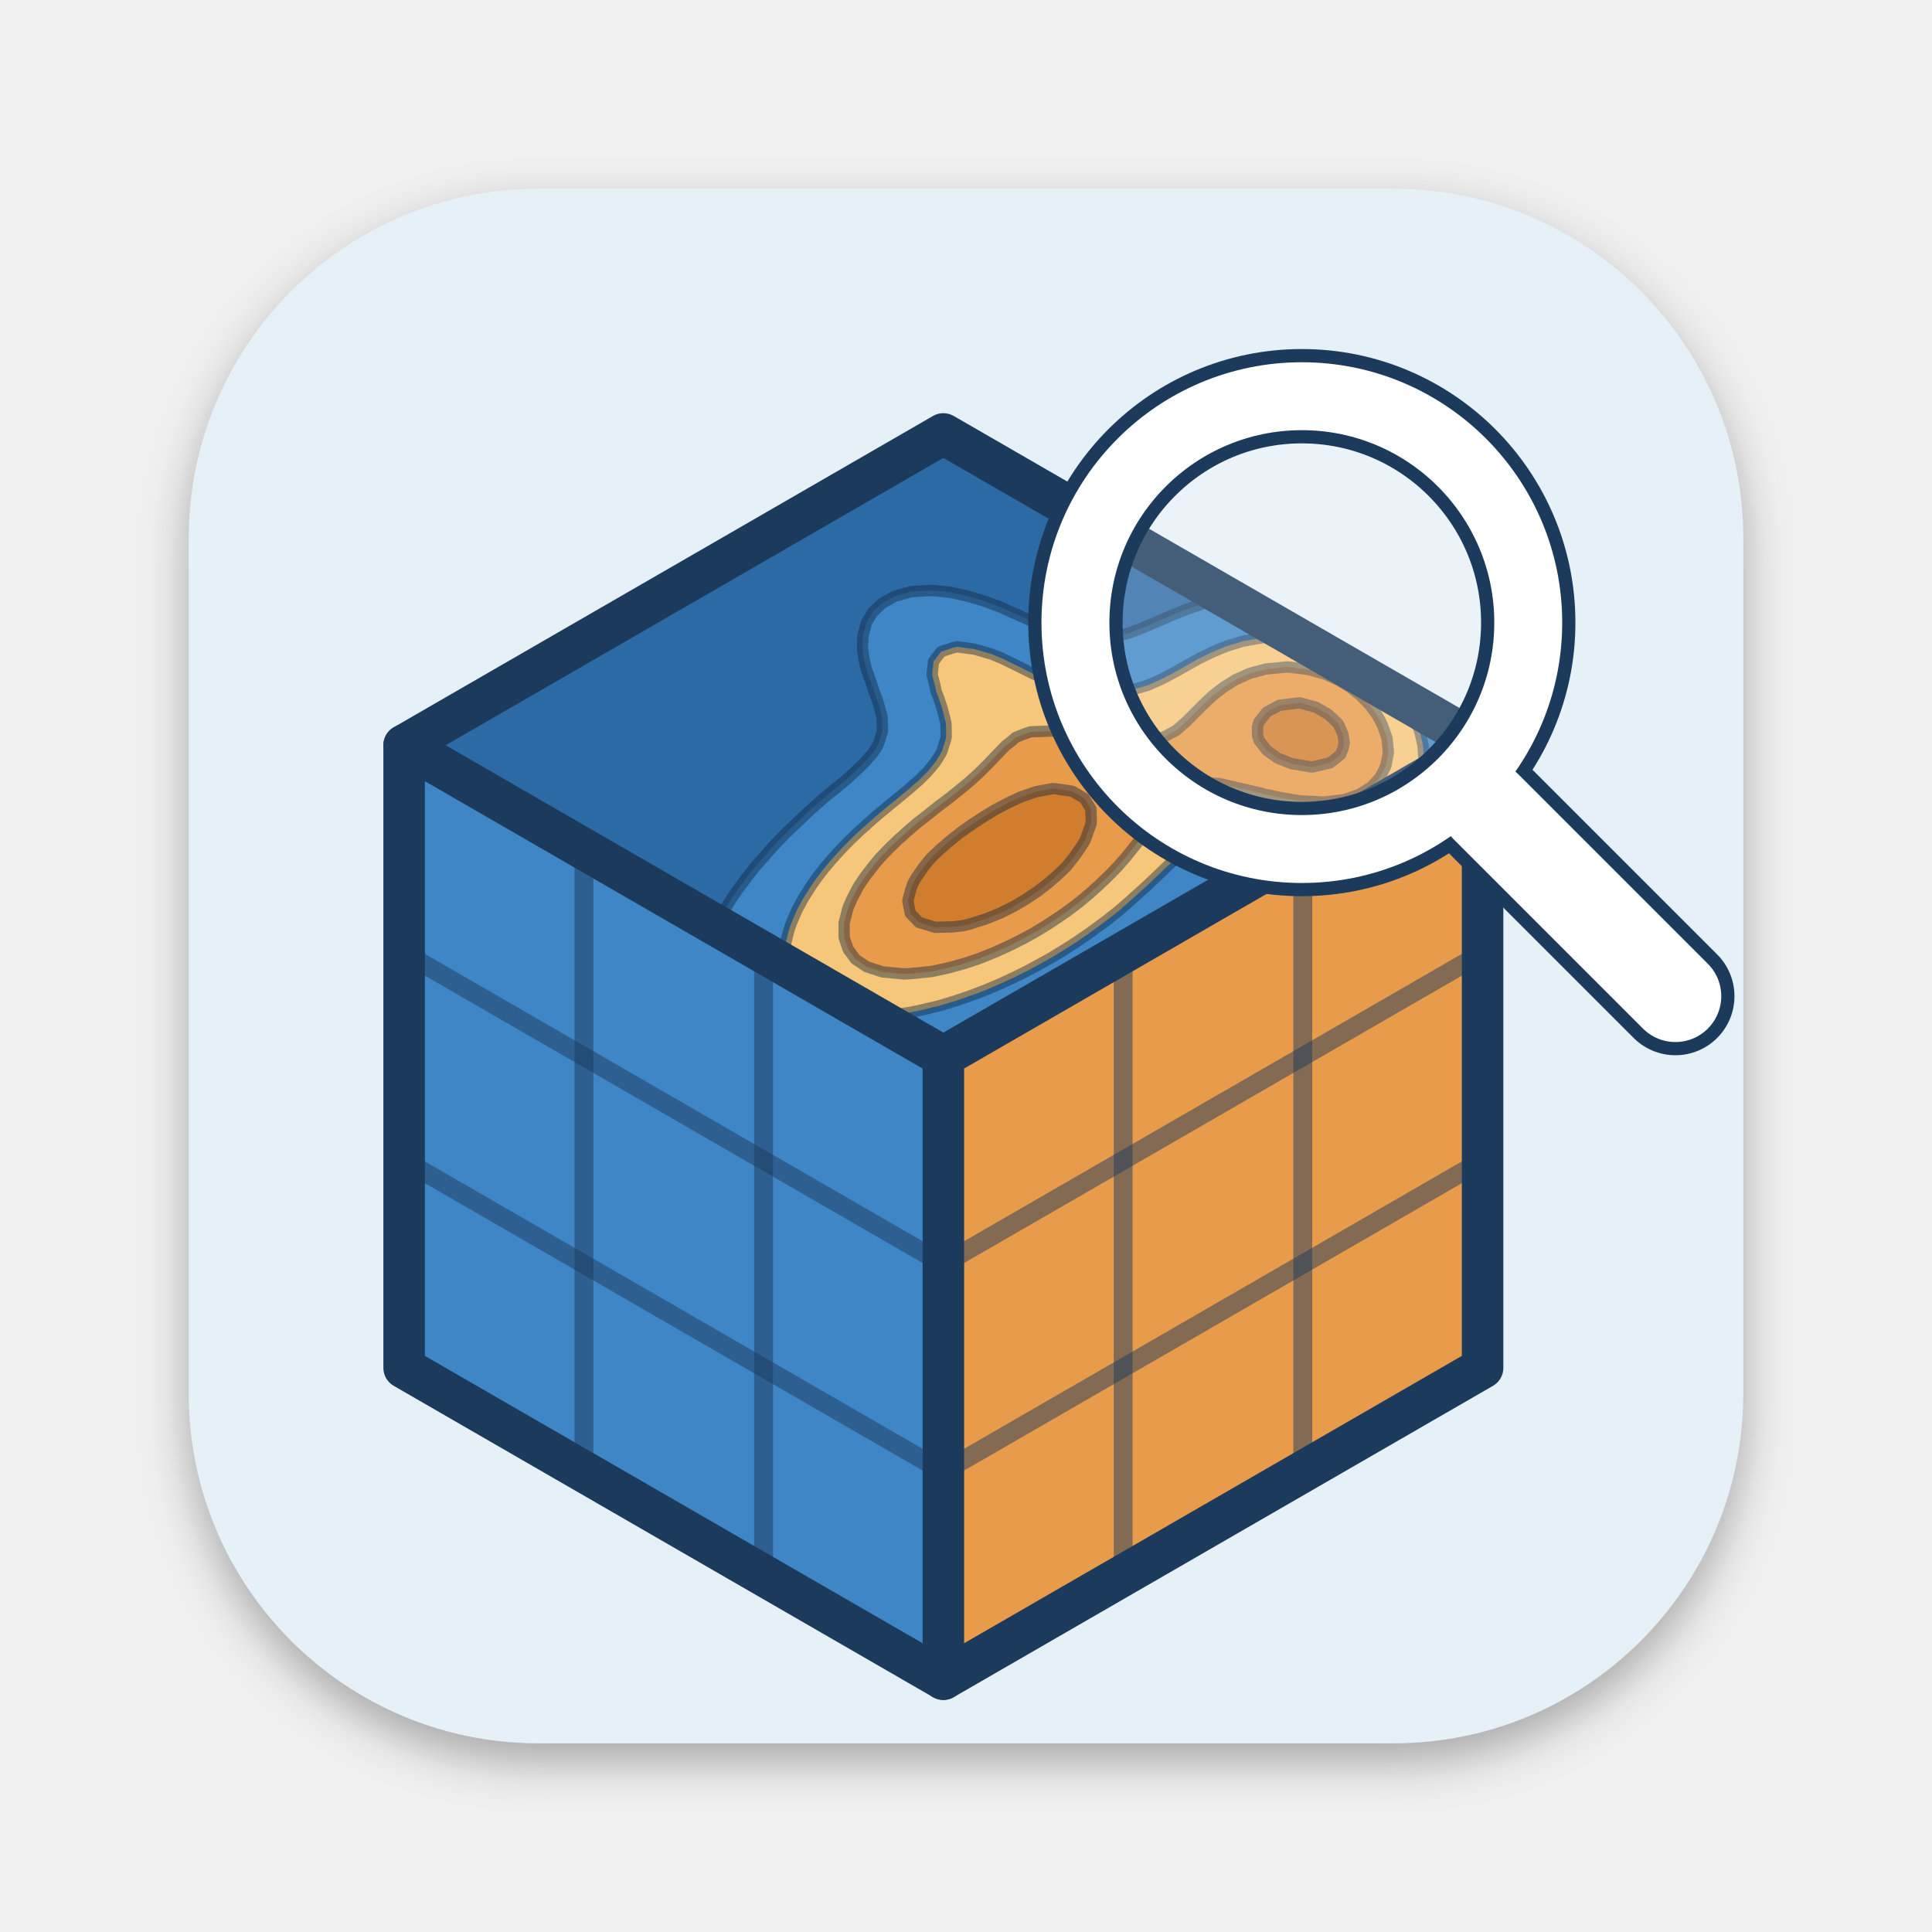
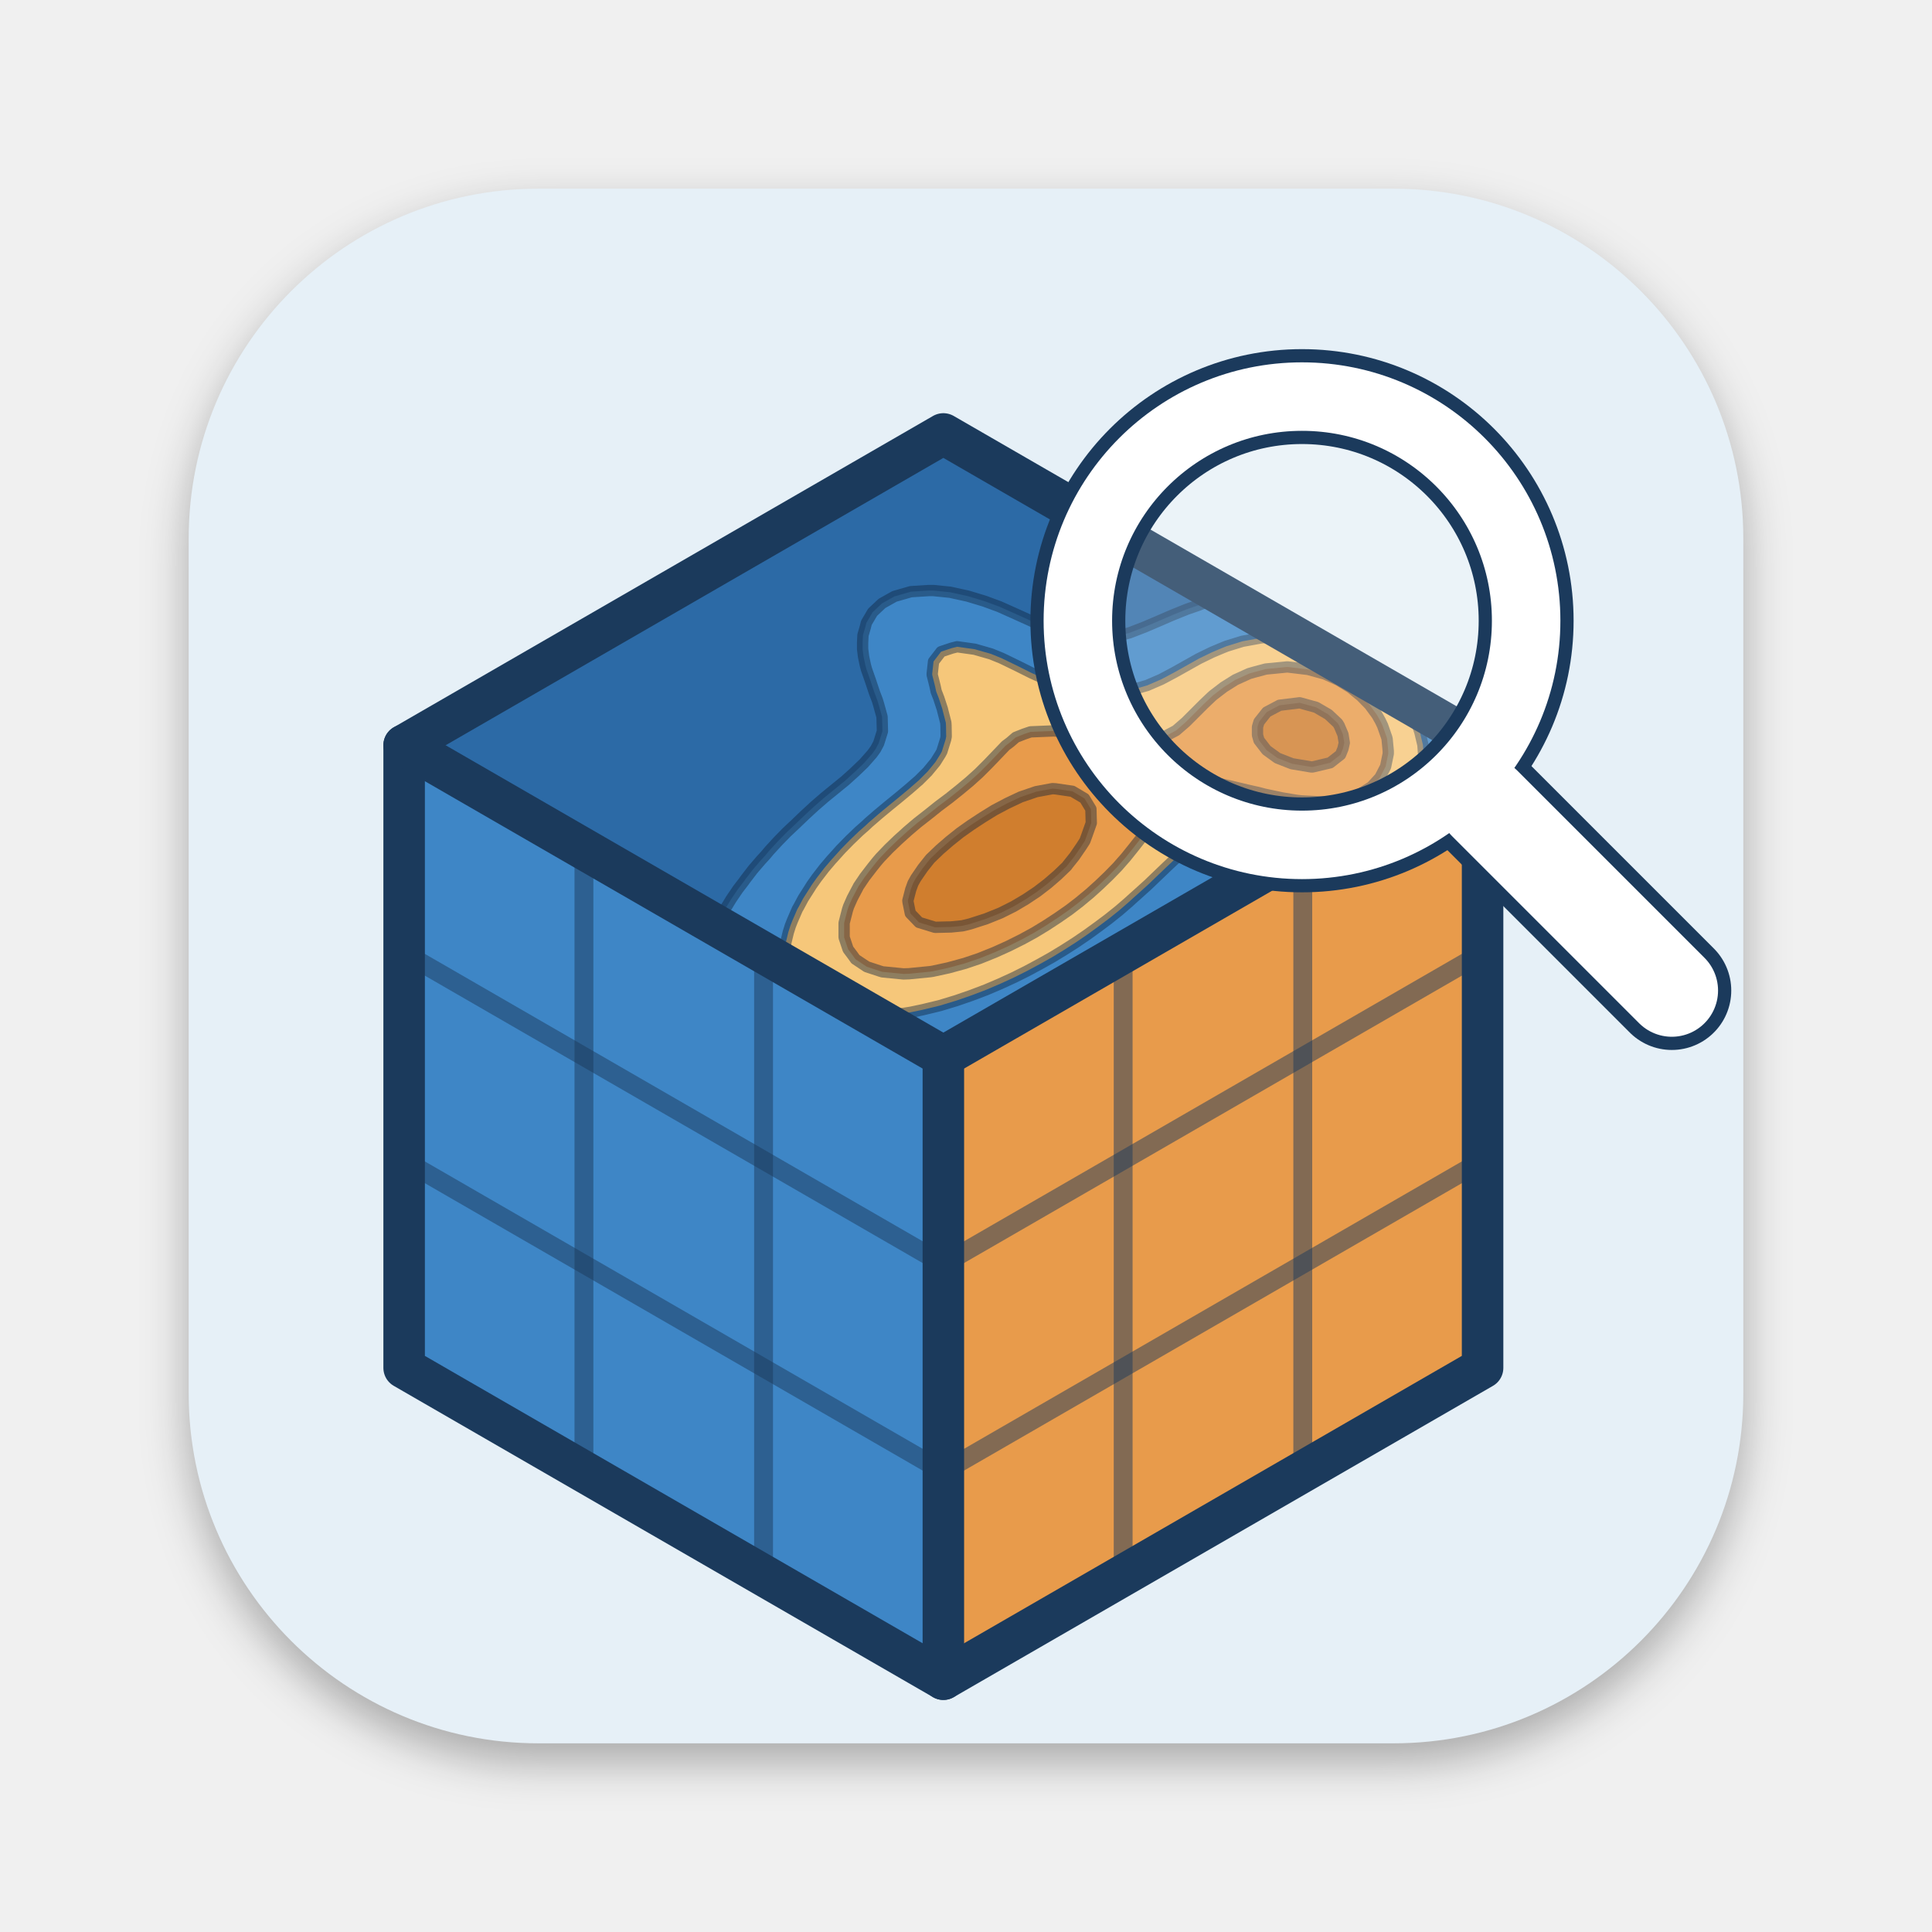
<svg xmlns="http://www.w3.org/2000/svg" width="1024" height="1024" viewBox="0 0 1024 1024">
  <defs>
    <clipPath id="icon-shape">
      <rect x="100.0" y="100.0" width="824" height="824" rx="185.4" />
    </clipPath>
    <filter id="dock-shadow" x="-10%" y="-10%" width="120%" height="130%">
      <feGaussianBlur in="SourceAlpha" stdDeviation="12" />
      <feOffset dy="10" result="b" />
      <feComponentTransfer>
        <feFuncA type="linear" slope="0.3" />
      </feComponentTransfer>
    </filter>
    <clipPath id="top-face">
      <polygon points="500.0,230.0 785.8,395.0 500.0,560.0 214.2,395.0" />
    </clipPath>
  </defs>
  <g id="layer-shadow">
    <rect x="100.0" y="100.0" width="824" height="824" rx="185.4" fill="#000" filter="url(#dock-shadow)" />
  </g>
  <g id="layer-background">
    <rect x="100.0" y="100.0" width="824" height="824" rx="185.4" fill="#E6F0F7" />
  </g>
  <g id="layer-midground">
    <polygon points="214.2,395.0 500.0,560.0 500.0,890.0 214.2,725.0" fill="#3E86C6" />
    <polygon points="500.0,560.0 785.8,395.0 785.8,725.0 500.0,890.0" fill="#E89B4B" />
    <polygon points="500.0,230.0 785.8,395.0 500.0,560.0 214.2,395.0" fill="#2C6AA6" />
    <g clip-path="url(#top-face)">
      <path d="M703.7,318.8 L697.1,317.0 L694.7,316.5 L684.6,314.8 L679.2,314.3 L672.7,314.1 L666.3,314.3 L657.6,315.3 L655.4,315.6 L645.8,317.5 L637.2,320.0 L634.9,320.9 L629.1,322.9 L621.4,326.0 L614.0,329.2 L606.5,332.4 L598.7,335.4 L594.7,336.5 L589.6,337.7 L578.2,338.6 L578.0,338.6 L568.0,336.9 L559.3,334.4 L555.3,332.9 L551.6,331.4 L544.3,328.1 L537.0,324.8 L529.6,321.5 L521.7,318.6 L513.1,316.0 L512.7,315.9 L503.6,313.9 L494.7,313.0 L492.3,313.0 L482.8,313.6 L474.1,316.1 L467.5,319.8 L462.5,324.5 L459.2,330.1 L458.6,332.5 L457.4,336.6 L457.2,340.7 L457.2,344.0 L457.7,348.0 L458.6,352.3 L459.2,354.6 L461.4,360.9 L461.6,361.5 L463.5,367.2 L465.0,371.1 L465.7,373.4 L467.5,379.9 L467.5,380.0 L467.7,387.3 L467.7,387.6 L465.7,394.0 L464.1,397.0 L462.3,399.5 L457.9,404.5 L453.0,409.2 L447.9,413.8 L447.9,413.8 L442.5,418.2 L437.1,422.6 L431.9,427.1 L426.9,431.7 L422.4,436.0 L422.0,436.4 L417.0,441.1 L412.3,445.9 L407.8,450.8 L405.8,453.2 L403.4,455.8 L399.1,460.8 L395.1,466.0 L394.1,467.4 L391.1,471.3 L387.5,476.6 L385.5,479.9 L384.0,482.2 L380.8,487.8 L379.1,491.1 L377.8,493.6 L375.2,499.6 L374.6,501.2 L372.9,505.9 L372.1,510.2 L371.7,512.7 L371.8,517.9 L372.1,520.4 L373.0,524.7 L374.8,529.5 L375.3,530.9 L378.6,536.5 L382.6,541.5 L382.7,541.7 L387.4,546.5 L392.9,550.8 L399.0,554.8 L405.7,558.4 L413.2,561.6 L421.5,564.4 L422.7,564.7 L430.7,566.6 L441.0,568.2 L441.9,568.3 L452.9,568.8 L455.9,568.8 L467.4,567.9 L467.4,567.9 L477.5,566.2 L486.5,563.9 L488.4,563.3 L495.2,561.4 L503.5,558.7 L511.5,555.8 L519.2,552.7 L521.5,551.8 L526.8,549.6 L534.3,546.4 L541.5,543.0 L548.5,539.5 L555.4,536.0 L562.1,532.3 L568.6,528.6 L575.0,524.8 L581.3,520.9 L587.4,516.9 L593.4,512.8 L599.3,508.7 L605.0,504.5 L609.4,501.0 L610.5,500.2 L616.2,495.9 L621.7,491.6 L627.1,487.2 L632.5,482.8 L638.0,478.4 L643.8,474.3 L650.1,470.4 L657.4,467.1 L666.1,464.6 L674.6,463.4 L676.7,463.2 L688.2,463.1 L689.5,463.1 L700.7,463.4 L703.0,463.3 L714.4,462.9 L715.2,462.9 L725.9,461.5 L732.7,459.9 L735.1,459.3 L743.4,456.6 L750.7,453.2 L757.1,449.5 L762.9,445.3 L767.8,440.6 L769.4,438.7 L772.2,435.6 L775.9,430.2 L777.6,426.5 L778.7,424.3 L780.6,417.9 L780.7,417.1 L781.6,410.9 L781.6,409.1 L781.6,403.4 L781.4,401.7 L780.5,395.3 L780.4,394.8 L778.8,388.2 L778.3,386.5 L776.8,381.8 L774.4,376.7 L774.1,375.9 L771.2,370.0 L768.3,365.7 L767.6,364.6 L763.9,359.2 L759.5,354.2 L757.1,351.7 L754.9,349.3 L750.0,344.6 L744.7,340.2 L739.0,336.0 L732.9,332.0 L726.3,328.2 L719.4,324.7 L711.9,321.6 L703.7,318.8 Z" fill="#3E86C6" fill-rule="evenodd" />
      <path d="M703.7,318.8 L697.1,317.0 L694.7,316.5 L684.6,314.8 L679.2,314.3 L672.7,314.1 L666.3,314.3 L657.6,315.3 L655.4,315.6 L645.8,317.5 L637.2,320.0 L634.9,320.9 L629.1,322.9 L621.4,326.0 L614.0,329.2 L606.5,332.4 L598.7,335.4 L594.7,336.5 L589.6,337.7 L578.2,338.6 L578.0,338.6 L568.0,336.9 L559.3,334.4 L555.3,332.9 L551.6,331.4 L544.3,328.1 L537.0,324.8 L529.6,321.5 L521.7,318.6 L513.1,316.0 L512.7,315.9 L503.6,313.9 L494.7,313.0 L492.3,313.0 L482.8,313.6 L474.1,316.1 L467.5,319.8 L462.5,324.5 L459.2,330.1 L458.6,332.5 L457.4,336.6 L457.2,340.7 L457.2,344.0 L457.7,348.0 L458.6,352.3 L459.2,354.6 L461.4,360.9 L461.6,361.5 L463.5,367.2 L465.0,371.1 L465.7,373.4 L467.5,379.9 L467.5,380.0 L467.7,387.3 L467.7,387.6 L465.7,394.0 L464.1,397.0 L462.3,399.5 L457.9,404.5 L453.0,409.2 L447.9,413.8 L447.9,413.8 L442.5,418.2 L437.1,422.6 L431.9,427.1 L426.9,431.7 L422.4,436.0 L422.0,436.4 L417.0,441.1 L412.3,445.9 L407.8,450.8 L405.8,453.2 L403.4,455.8 L399.1,460.8 L395.1,466.0 L394.1,467.4 L391.1,471.3 L387.5,476.6 L385.5,479.9 L384.0,482.2 L380.8,487.8 L379.1,491.1 L377.8,493.6 L375.2,499.6 L374.6,501.2 L372.9,505.9 L372.1,510.2 L371.7,512.7 L371.8,517.9 L372.1,520.4 L373.0,524.7 L374.8,529.5 L375.3,530.9 L378.6,536.5 L382.6,541.5 L382.7,541.7 L387.4,546.5 L392.9,550.8 L399.0,554.8 L405.7,558.4 L413.2,561.6 L421.5,564.4 L422.7,564.7 L430.7,566.6 L441.0,568.2 L441.9,568.3 L452.9,568.8 L455.9,568.8 L467.4,567.9 L467.4,567.9 L477.5,566.2 L486.5,563.9 L488.4,563.3 L495.2,561.4 L503.5,558.7 L511.5,555.8 L519.2,552.7 L521.5,551.8 L526.8,549.6 L534.3,546.4 L541.5,543.0 L548.5,539.5 L555.4,536.0 L562.1,532.3 L568.6,528.6 L575.0,524.8 L581.3,520.9 L587.4,516.9 L593.4,512.8 L599.3,508.7 L605.0,504.5 L609.4,501.0 L610.5,500.2 L616.2,495.9 L621.7,491.6 L627.1,487.2 L632.5,482.8 L638.0,478.4 L643.8,474.3 L650.1,470.4 L657.4,467.1 L666.1,464.6 L674.6,463.4 L676.7,463.2 L688.2,463.1 L689.5,463.1 L700.7,463.4 L703.0,463.3 L714.4,462.9 L715.2,462.9 L725.9,461.5 L732.7,459.9 L735.1,459.3 L743.4,456.6 L750.7,453.2 L757.1,449.5 L762.9,445.3 L767.8,440.6 L769.4,438.7 L772.2,435.6 L775.9,430.2 L777.6,426.5 L778.7,424.3 L780.6,417.9 L780.7,417.1 L781.6,410.9 L781.6,409.1 L781.6,403.4 L781.4,401.7 L780.5,395.3 L780.4,394.8 L778.8,388.2 L778.3,386.5 L776.8,381.8 L774.4,376.7 L774.1,375.9 L771.2,370.0 L768.3,365.7 L767.6,364.6 L763.9,359.2 L759.5,354.2 L757.1,351.7 L754.9,349.3 L750.0,344.6 L744.7,340.2 L739.0,336.0 L732.9,332.0 L726.3,328.2 L719.4,324.7 L711.9,321.6 L703.7,318.8 Z" fill="none" stroke="#0F2540" stroke-width="6" stroke-linejoin="round" opacity="0.45" />
      <path d="M703.2,341.6 L698.0,340.1 L694.3,339.2 L683.8,337.8 L680.6,337.6 L670.5,337.9 L668.4,338.1 L658.5,339.9 L650.1,342.5 L648.1,343.3 L642.4,345.7 L635.4,349.1 L628.8,352.8 L622.2,356.5 L615.4,360.1 L608.0,363.3 L599.3,365.8 L595.0,366.5 L588.4,367.1 L581.3,366.8 L573.2,365.8 L570.8,365.4 L562.0,363.0 L554.1,360.0 L546.8,356.7 L539.8,353.2 L532.8,349.8 L530.7,348.8 L525.3,346.6 L516.6,344.1 L507.3,342.8 L504.5,343.5 L498.8,345.4 L496.8,348.0 L494.8,350.6 L494.1,357.0 L494.1,357.7 L495.6,363.7 L496.2,366.5 L497.6,370.1 L499.5,375.9 L499.6,376.4 L501.3,383.0 L501.4,384.5 L501.5,390.4 L501.2,391.9 L499.2,398.3 L498.5,399.6 L495.8,403.9 L491.6,409.0 L486.9,413.7 L486.4,414.1 L481.7,418.2 L476.3,422.7 L470.9,427.1 L465.6,431.5 L460.4,436.0 L458.6,437.7 L455.3,440.6 L450.4,445.3 L445.7,450.1 L441.2,455.1 L440.9,455.4 L436.9,460.1 L432.9,465.3 L430.2,469.1 L429.2,470.7 L425.7,476.2 L423.3,480.7 L422.6,481.9 L420.0,487.9 L418.9,490.7 L417.8,494.2 L416.5,499.6 L416.4,500.9 L415.9,507.5 L415.9,508.1 L416.7,514.5 L417.5,516.5 L419.0,520.7 L422.8,526.1 L426.4,529.2 L428.0,530.6 L434.6,534.2 L435.8,534.6 L443.0,536.9 L453.4,538.5 L455.6,538.5 L466.3,538.5 L468.3,538.4 L479.1,537.1 L482.8,536.5 L489.0,535.2 L498.1,533.0 L506.0,530.6 L506.7,530.4 L514.8,527.6 L522.7,524.6 L530.2,521.4 L537.4,518.1 L544.4,514.6 L551.1,511.0 L557.7,507.3 L564.1,503.4 L570.2,499.5 L576.2,495.4 L582.0,491.2 L587.6,487.0 L593.1,482.6 L598.3,478.1 L600.6,476.0 L603.4,473.5 L608.5,468.9 L613.4,464.2 L618.3,459.5 L621.6,456.4 L623.2,454.9 L628.4,450.4 L634.1,446.1 L640.6,442.4 L648.7,439.5 L651.7,439.0 L659.3,438.1 L666.1,438.2 L673.1,438.5 L677.7,439.0 L688.8,440.1 L688.9,440.1 L700.7,440.8 L703.1,440.8 L714.8,440.1 L714.9,440.1 L724.6,438.2 L732.6,435.3 L739.1,431.6 L744.5,427.1 L748.7,422.0 L749.8,420.0 L751.8,416.3 L753.7,410.2 L753.8,410.0 L754.7,402.9 L754.7,402.1 L754.2,395.1 L754.2,394.9 L752.6,388.2 L752.0,386.3 L750.4,382.0 L747.3,376.3 L747.2,376.1 L743.9,370.7 L739.8,365.6 L736.8,362.6 L735.2,360.7 L730.1,356.2 L724.4,351.9 L718.1,348.0 L711.1,344.6 L703.2,341.6 Z" fill="#F6C77A" fill-rule="evenodd" />
      <path d="M703.2,341.6 L698.0,340.1 L694.3,339.2 L683.8,337.8 L680.6,337.6 L670.5,337.9 L668.4,338.1 L658.5,339.9 L650.1,342.5 L648.1,343.3 L642.4,345.7 L635.4,349.1 L628.8,352.8 L622.2,356.5 L615.4,360.1 L608.0,363.3 L599.3,365.8 L595.0,366.5 L588.4,367.1 L581.3,366.8 L573.2,365.8 L570.8,365.4 L562.0,363.0 L554.1,360.0 L546.8,356.7 L539.8,353.2 L532.8,349.8 L530.7,348.8 L525.3,346.6 L516.6,344.1 L507.3,342.8 L504.5,343.5 L498.8,345.4 L496.8,348.0 L494.8,350.6 L494.1,357.0 L494.1,357.7 L495.6,363.7 L496.2,366.5 L497.6,370.1 L499.5,375.9 L499.6,376.4 L501.3,383.0 L501.4,384.5 L501.5,390.4 L501.2,391.9 L499.2,398.3 L498.5,399.6 L495.8,403.9 L491.6,409.0 L486.9,413.7 L486.4,414.1 L481.7,418.2 L476.3,422.7 L470.9,427.1 L465.6,431.5 L460.4,436.0 L458.6,437.7 L455.3,440.6 L450.4,445.3 L445.7,450.1 L441.2,455.1 L440.9,455.4 L436.9,460.1 L432.9,465.3 L430.2,469.1 L429.2,470.7 L425.7,476.2 L423.3,480.7 L422.6,481.9 L420.0,487.9 L418.9,490.7 L417.8,494.2 L416.5,499.6 L416.4,500.9 L415.9,507.5 L415.9,508.1 L416.7,514.5 L417.5,516.5 L419.0,520.7 L422.8,526.1 L426.4,529.2 L428.0,530.6 L434.6,534.2 L435.8,534.6 L443.0,536.9 L453.4,538.5 L455.6,538.5 L466.3,538.5 L468.3,538.4 L479.1,537.1 L482.8,536.5 L489.0,535.2 L498.1,533.0 L506.0,530.6 L506.7,530.4 L514.8,527.6 L522.7,524.6 L530.2,521.4 L537.4,518.1 L544.4,514.6 L551.1,511.0 L557.7,507.3 L564.1,503.4 L570.2,499.5 L576.2,495.4 L582.0,491.2 L587.6,487.0 L593.1,482.6 L598.3,478.1 L600.6,476.0 L603.4,473.5 L608.5,468.9 L613.4,464.2 L618.3,459.5 L621.6,456.4 L623.2,454.9 L628.4,450.4 L634.1,446.1 L640.6,442.4 L648.7,439.5 L651.7,439.0 L659.3,438.1 L666.1,438.2 L673.1,438.5 L677.7,439.0 L688.8,440.1 L688.9,440.1 L700.7,440.8 L703.1,440.8 L714.8,440.1 L714.9,440.1 L724.6,438.2 L732.6,435.3 L739.1,431.6 L744.5,427.1 L748.7,422.0 L749.8,420.0 L751.8,416.3 L753.7,410.2 L753.8,410.0 L754.7,402.9 L754.7,402.1 L754.2,395.1 L754.2,394.9 L752.6,388.2 L752.0,386.3 L750.4,382.0 L747.3,376.3 L747.2,376.1 L743.9,370.7 L739.8,365.6 L736.8,362.6 L735.2,360.7 L730.1,356.2 L724.4,351.9 L718.1,348.0 L711.1,344.6 L703.2,341.6 Z" fill="none" stroke="#0F2540" stroke-width="6" stroke-linejoin="round" opacity="0.45" />
      <path d="M702.1,357.2 L700.9,356.9 L693.3,354.8 L682.5,353.5 L682.1,353.5 L670.9,354.6 L664.9,356.2 L662.1,357.0 L654.8,360.3 L648.6,364.2 L643.0,368.5 L642.0,369.4 L638.0,373.2 L633.3,377.9 L628.5,382.7 L623.3,387.2 L616.5,390.8 L606.1,392.4 L602.8,392.1 L591.3,391.2 L591.0,391.1 L580.6,389.8 L574.3,389.0 L569.8,388.5 L558.7,387.4 L558.4,387.4 L546.2,387.9 L542.7,389.1 L538.4,390.8 L535.4,393.4 L533.0,395.2 L528.3,400.1 L523.7,404.9 L518.9,409.7 L516.8,411.6 L513.8,414.3 L508.5,418.7 L503.0,423.1 L497.4,427.3 L491.9,431.7 L486.4,436.0 L483.9,438.1 L481.1,440.5 L476.0,445.1 L471.1,449.8 L466.5,454.6 L464.7,456.7 L462.3,459.7 L458.3,464.9 L455.0,469.8 L454.7,470.4 L451.7,476.1 L449.8,480.4 L449.2,482.2 L447.5,488.8 L447.4,489.3 L447.4,496.2 L447.4,496.8 L449.5,503.1 L451.9,506.3 L453.4,508.4 L459.4,512.4 L466.4,514.7 L467.7,515.1 L478.9,516.2 L481.8,516.1 L493.0,515.0 L494.3,514.8 L502.6,513.0 L511.4,510.6 L519.1,508.0 L519.6,507.8 L527.3,504.7 L534.6,501.4 L541.6,497.9 L548.2,494.3 L554.6,490.4 L560.7,486.4 L566.6,482.3 L572.2,478.0 L574.7,475.9 L577.5,473.6 L582.6,469.0 L587.5,464.3 L592.2,459.5 L594.3,457.1 L596.6,454.5 L600.7,449.4 L604.8,444.2 L605.7,443.0 L608.6,438.9 L612.4,433.6 L615.1,430.1 L616.2,428.3 L620.3,423.1 L625.3,418.5 L632.4,415.1 L641.2,415.0 L645.6,415.2 L651.6,416.5 L660.9,418.7 L667.1,420.1 L670.1,420.9 L679.5,422.9 L687.3,424.2 L689.8,424.5 L701.7,425.1 L702.0,425.1 L712.6,423.8 L720.7,420.9 L726.9,417.0 L731.4,412.1 L734.4,406.3 L734.4,406.3 L735.8,399.5 L735.8,398.0 L735.2,391.7 L735.0,390.9 L732.8,384.6 L731.6,382.1 L729.8,378.9 L725.9,373.6 L721.2,368.8 L720.3,368.1 L715.8,364.4 L709.4,360.5 L702.1,357.2 Z" fill="#E89B4B" fill-rule="evenodd" />
      <path d="M702.1,357.2 L700.9,356.9 L693.3,354.8 L682.5,353.5 L682.1,353.5 L670.9,354.6 L664.9,356.2 L662.1,357.0 L654.8,360.3 L648.6,364.2 L643.0,368.5 L642.0,369.4 L638.0,373.2 L633.3,377.9 L628.5,382.7 L623.3,387.2 L616.5,390.8 L606.1,392.4 L602.8,392.1 L591.3,391.2 L591.0,391.1 L580.6,389.8 L574.3,389.0 L569.8,388.5 L558.7,387.4 L558.4,387.4 L546.2,387.9 L542.7,389.1 L538.4,390.8 L535.4,393.4 L533.0,395.2 L528.3,400.1 L523.7,404.9 L518.9,409.7 L516.8,411.6 L513.8,414.3 L508.5,418.7 L503.0,423.1 L497.4,427.3 L491.9,431.7 L486.4,436.0 L483.9,438.1 L481.1,440.5 L476.0,445.1 L471.1,449.8 L466.5,454.6 L464.7,456.7 L462.3,459.7 L458.3,464.9 L455.0,469.8 L454.7,470.4 L451.7,476.1 L449.8,480.4 L449.2,482.2 L447.5,488.8 L447.4,489.3 L447.4,496.2 L447.4,496.8 L449.5,503.1 L451.9,506.3 L453.4,508.4 L459.4,512.4 L466.4,514.7 L467.7,515.1 L478.9,516.2 L481.8,516.1 L493.0,515.0 L494.3,514.8 L502.6,513.0 L511.4,510.6 L519.1,508.0 L519.6,507.8 L527.3,504.7 L534.6,501.4 L541.6,497.9 L548.2,494.3 L554.6,490.4 L560.7,486.4 L566.6,482.3 L572.2,478.0 L574.7,475.9 L577.5,473.6 L582.6,469.0 L587.5,464.3 L592.2,459.5 L594.3,457.1 L596.6,454.5 L600.7,449.4 L604.8,444.2 L605.7,443.0 L608.6,438.9 L612.4,433.6 L615.1,430.1 L616.2,428.3 L620.3,423.1 L625.3,418.5 L632.4,415.1 L641.2,415.0 L645.6,415.2 L651.6,416.5 L660.9,418.7 L667.1,420.1 L670.1,420.9 L679.5,422.9 L687.3,424.2 L689.8,424.5 L701.7,425.1 L702.0,425.1 L712.6,423.8 L720.7,420.9 L726.9,417.0 L731.4,412.1 L734.4,406.3 L734.4,406.3 L735.8,399.5 L735.8,398.0 L735.2,391.7 L735.0,390.9 L732.8,384.6 L731.6,382.1 L729.8,378.9 L725.9,373.6 L721.2,368.8 L720.3,368.1 L715.8,364.4 L709.4,360.5 L702.1,357.2 Z" fill="none" stroke="#0F2540" stroke-width="6" stroke-linejoin="round" opacity="0.45" />
      <path d="M697.6,374.9 L688.9,372.5 L688.8,372.5 L678.2,373.8 L671.4,377.4 L667.3,382.6 L666.5,385.3 L666.5,389.6 L667.3,392.4 L671.3,397.6 L677.1,401.8 L684.8,404.8 L695.0,406.5 L695.7,406.5 L705.0,404.3 L710.5,400.0 L711.8,396.8 L712.5,393.7 L711.8,389.3 L709.8,384.6 L709.0,383.3 L704.1,378.7 L697.6,374.9 Z M568.4,419.4 L559.5,418.1 L557.8,418.0 L549.2,419.6 L541.0,422.4 L533.8,425.8 L527.0,429.4 L520.7,433.3 L514.6,437.3 L508.8,441.4 L503.3,445.8 L498.1,450.3 L493.2,455.0 L492.6,455.7 L489.1,460.1 L485.4,465.5 L483.9,468.2 L482.7,471.5 L481.2,477.3 L481.3,478.2 L482.5,484.1 L487.1,488.9 L495.6,491.5 L504.1,491.3 L510.1,490.7 L514.2,489.7 L522.6,487.0 L530.3,483.9 L537.3,480.4 L543.7,476.6 L549.7,472.6 L555.3,468.3 L560.5,463.8 L565.4,459.1 L565.9,458.4 L569.5,453.9 L573.2,448.5 L575.0,445.7 L576.1,442.7 L578.3,436.5 L578.4,436.2 L578.2,428.8 L578.2,428.8 L574.8,423.2 L568.4,419.4 Z" fill="#D07E2E" fill-rule="evenodd" />
      <path d="M697.6,374.9 L688.9,372.5 L688.8,372.5 L678.2,373.8 L671.4,377.4 L667.3,382.6 L666.5,385.3 L666.5,389.6 L667.3,392.4 L671.3,397.6 L677.1,401.8 L684.8,404.8 L695.0,406.5 L695.7,406.5 L705.0,404.3 L710.5,400.0 L711.8,396.8 L712.5,393.7 L711.8,389.3 L709.8,384.6 L709.0,383.3 L704.1,378.7 L697.6,374.9 Z M568.4,419.4 L559.5,418.1 L557.8,418.0 L549.2,419.6 L541.0,422.4 L533.8,425.8 L527.0,429.4 L520.7,433.3 L514.6,437.3 L508.8,441.4 L503.3,445.8 L498.1,450.3 L493.2,455.0 L492.6,455.7 L489.1,460.1 L485.4,465.5 L483.9,468.2 L482.7,471.5 L481.2,477.3 L481.3,478.2 L482.5,484.1 L487.1,488.9 L495.6,491.5 L504.1,491.3 L510.1,490.7 L514.2,489.7 L522.6,487.0 L530.3,483.9 L537.3,480.4 L543.7,476.6 L549.7,472.6 L555.3,468.3 L560.5,463.8 L565.4,459.1 L565.9,458.4 L569.5,453.9 L573.2,448.5 L575.0,445.7 L576.1,442.7 L578.3,436.5 L578.4,436.2 L578.2,428.8 L578.2,428.8 L574.8,423.2 L568.4,419.4 Z" fill="none" stroke="#0F2540" stroke-width="6" stroke-linejoin="round" opacity="0.45" />
    </g>
-     <line x1="309.5" y1="450.0" x2="309.5" y2="780.0" stroke="#1B3A5C" stroke-width="10" stroke-linecap="round" opacity="0.5" />
-     <line x1="214.2" y1="505.0" x2="500.0" y2="670.0" stroke="#1B3A5C" stroke-width="10" stroke-linecap="round" opacity="0.5" />
-     <line x1="404.7" y1="505.0" x2="404.7" y2="835.0" stroke="#1B3A5C" stroke-width="10" stroke-linecap="round" opacity="0.5" />
-     <line x1="214.2" y1="615.0" x2="500.0" y2="780.0" stroke="#1B3A5C" stroke-width="10" stroke-linecap="round" opacity="0.5" />
-     <line x1="595.3" y1="505.0" x2="595.3" y2="835.0" stroke="#1B3A5C" stroke-width="10" stroke-linecap="round" opacity="0.5" />
-     <line x1="500.0" y1="670.0" x2="785.8" y2="505.0" stroke="#1B3A5C" stroke-width="10" stroke-linecap="round" opacity="0.5" />
-     <line x1="690.5" y1="450.0" x2="690.5" y2="780.0" stroke="#1B3A5C" stroke-width="10" stroke-linecap="round" opacity="0.5" />
-     <line x1="500.0" y1="780.0" x2="785.8" y2="615.0" stroke="#1B3A5C" stroke-width="10" stroke-linecap="round" opacity="0.5" />
-     <polygon points="500.0,230.0 785.8,395.0 785.8,725.0 500.0,890.0 214.2,725.0 214.2,395.0" fill="none" stroke="#1B3A5C" stroke-width="22" stroke-linejoin="round" />
-     <line x1="214.2" y1="395.0" x2="500.0" y2="560.0" stroke="#1B3A5C" stroke-width="22" stroke-linecap="round" />
-     <line x1="500.0" y1="560.0" x2="785.8" y2="395.0" stroke="#1B3A5C" stroke-width="22" stroke-linecap="round" />
-     <line x1="500.0" y1="560.0" x2="500.0" y2="890.0" stroke="#1B3A5C" stroke-width="22" stroke-linecap="round" />
+     <line x1="309.5" y1="450.0" x2="309.5" y2="780.0" stroke="#1B3A5C" stroke-width="10.0" stroke-linecap="round" opacity="0.5" />
+     <line x1="214.2" y1="505.0" x2="500.0" y2="670.0" stroke="#1B3A5C" stroke-width="10.0" stroke-linecap="round" opacity="0.5" />
+     <line x1="404.7" y1="505.0" x2="404.7" y2="835.0" stroke="#1B3A5C" stroke-width="10.0" stroke-linecap="round" opacity="0.5" />
+     <line x1="214.2" y1="615.0" x2="500.0" y2="780.0" stroke="#1B3A5C" stroke-width="10.0" stroke-linecap="round" opacity="0.5" />
+     <line x1="595.3" y1="505.0" x2="595.3" y2="835.0" stroke="#1B3A5C" stroke-width="10.0" stroke-linecap="round" opacity="0.5" />
+     <line x1="500.0" y1="670.0" x2="785.8" y2="505.0" stroke="#1B3A5C" stroke-width="10.0" stroke-linecap="round" opacity="0.5" />
+     <line x1="690.5" y1="450.0" x2="690.5" y2="780.0" stroke="#1B3A5C" stroke-width="10.0" stroke-linecap="round" opacity="0.5" />
+     <line x1="500.0" y1="780.0" x2="785.8" y2="615.0" stroke="#1B3A5C" stroke-width="10.0" stroke-linecap="round" opacity="0.5" />
+     <polygon points="500.0,230.0 785.8,395.0 785.8,725.0 500.0,890.0 214.2,725.0 214.2,395.0" fill="none" stroke="#1B3A5C" stroke-width="22.0" stroke-linejoin="round" />
+     <line x1="214.2" y1="395.0" x2="500.0" y2="560.0" stroke="#1B3A5C" stroke-width="22.0" stroke-linecap="round" />
+     <line x1="500.0" y1="560.0" x2="785.8" y2="395.0" stroke="#1B3A5C" stroke-width="22.0" stroke-linecap="round" />
+     <line x1="500.0" y1="560.0" x2="500.0" y2="890.0" stroke="#1B3A5C" stroke-width="22.0" stroke-linecap="round" />
  </g>
  <g id="layer-foreground">
-     <circle cx="690" cy="330" r="120" fill="rgba(255,255,255,0.18)" />
-     <line x1="787.6" y1="427.6" x2="888.0" y2="528.0" stroke="#1B3A5C" stroke-width="62.6" stroke-linecap="round" />
-     <circle cx="690" cy="330" r="120" fill="none" stroke="#1B3A5C" stroke-width="50" />
-     <line x1="787.6" y1="427.6" x2="888.0" y2="528.0" stroke="#FFFFFF" stroke-width="48.6" stroke-linecap="round" />
-     <circle cx="690" cy="330" r="120" fill="none" stroke="#FFFFFF" stroke-width="36" />
+     <circle cx="690.088" cy="329.0" r="118.8" fill="rgba(255,255,255,0.18)" />
+     <line x1="786.9" y1="425.8" x2="886.1" y2="525.0" stroke="#1B3A5C" stroke-width="63.005" stroke-linecap="round" />
+     <circle cx="690.088" cy="329.0" r="118.8" fill="none" stroke="#1B3A5C" stroke-width="50.3" />
+     <line x1="786.9" y1="425.8" x2="886.1" y2="525.0" stroke="#FFFFFF" stroke-width="49.005" stroke-linecap="round" />
+     <circle cx="690.088" cy="329.0" r="118.8" fill="none" stroke="#FFFFFF" stroke-width="36.3" />
  </g>
</svg>
